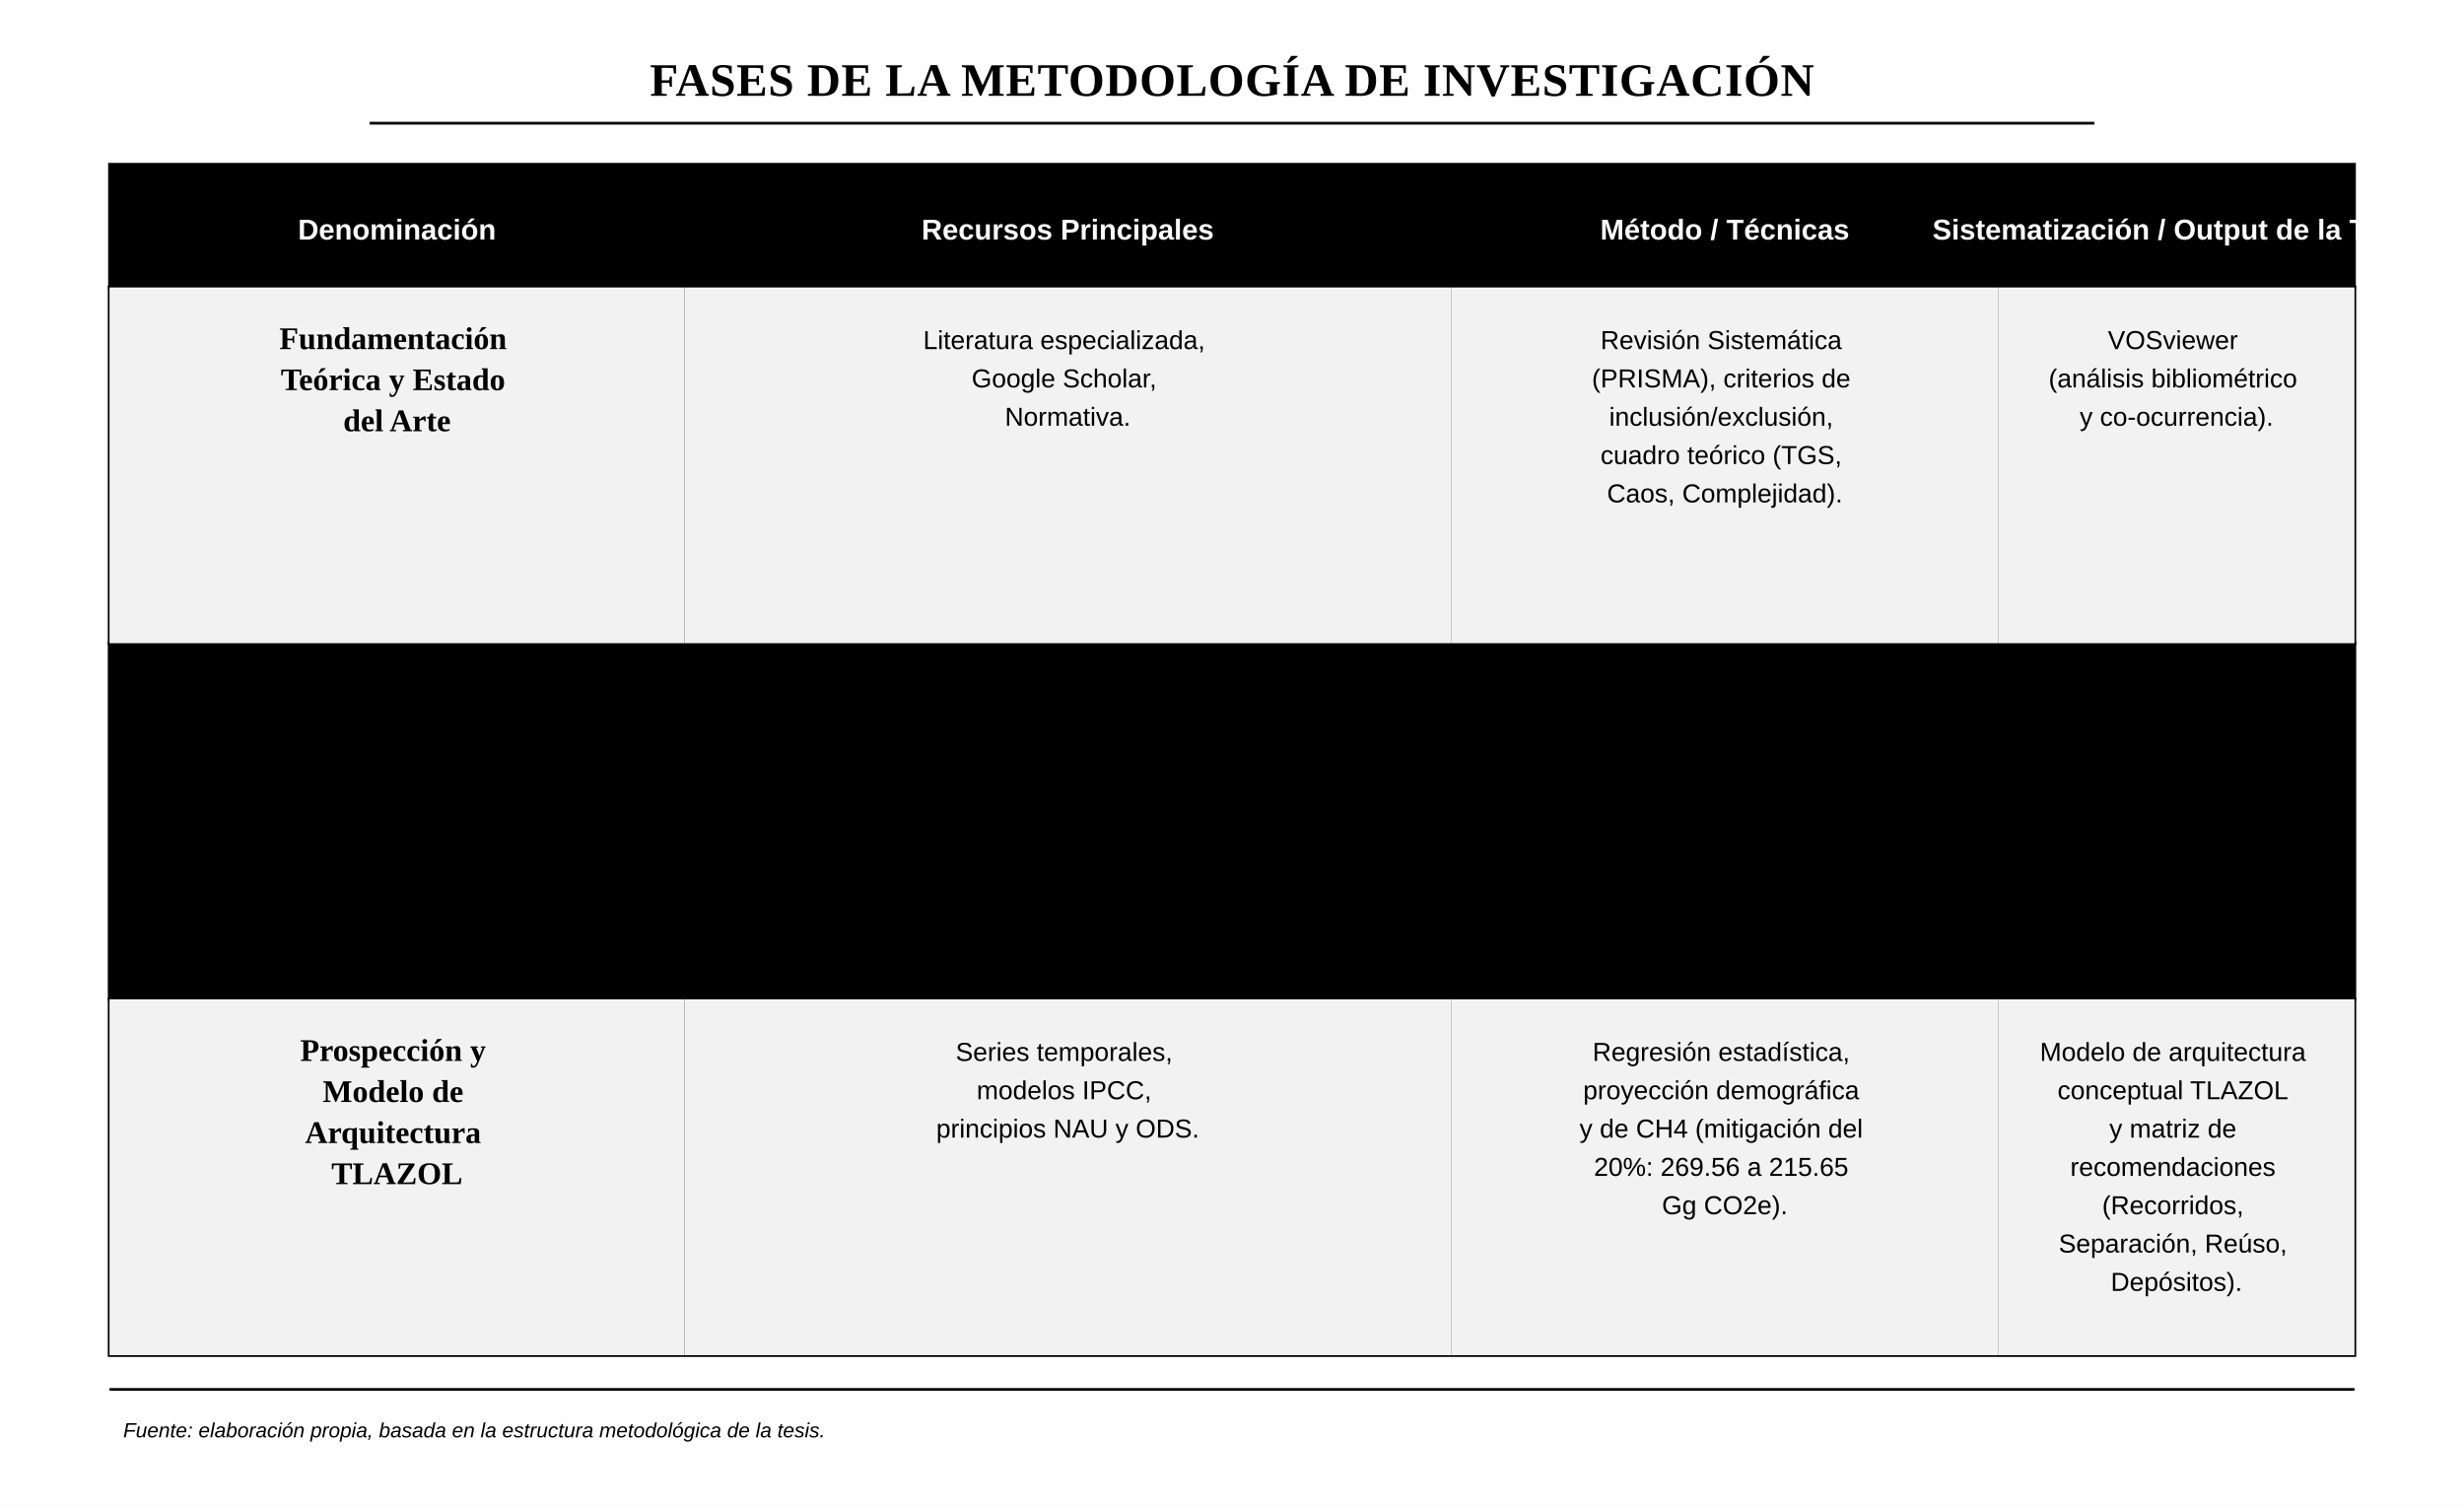
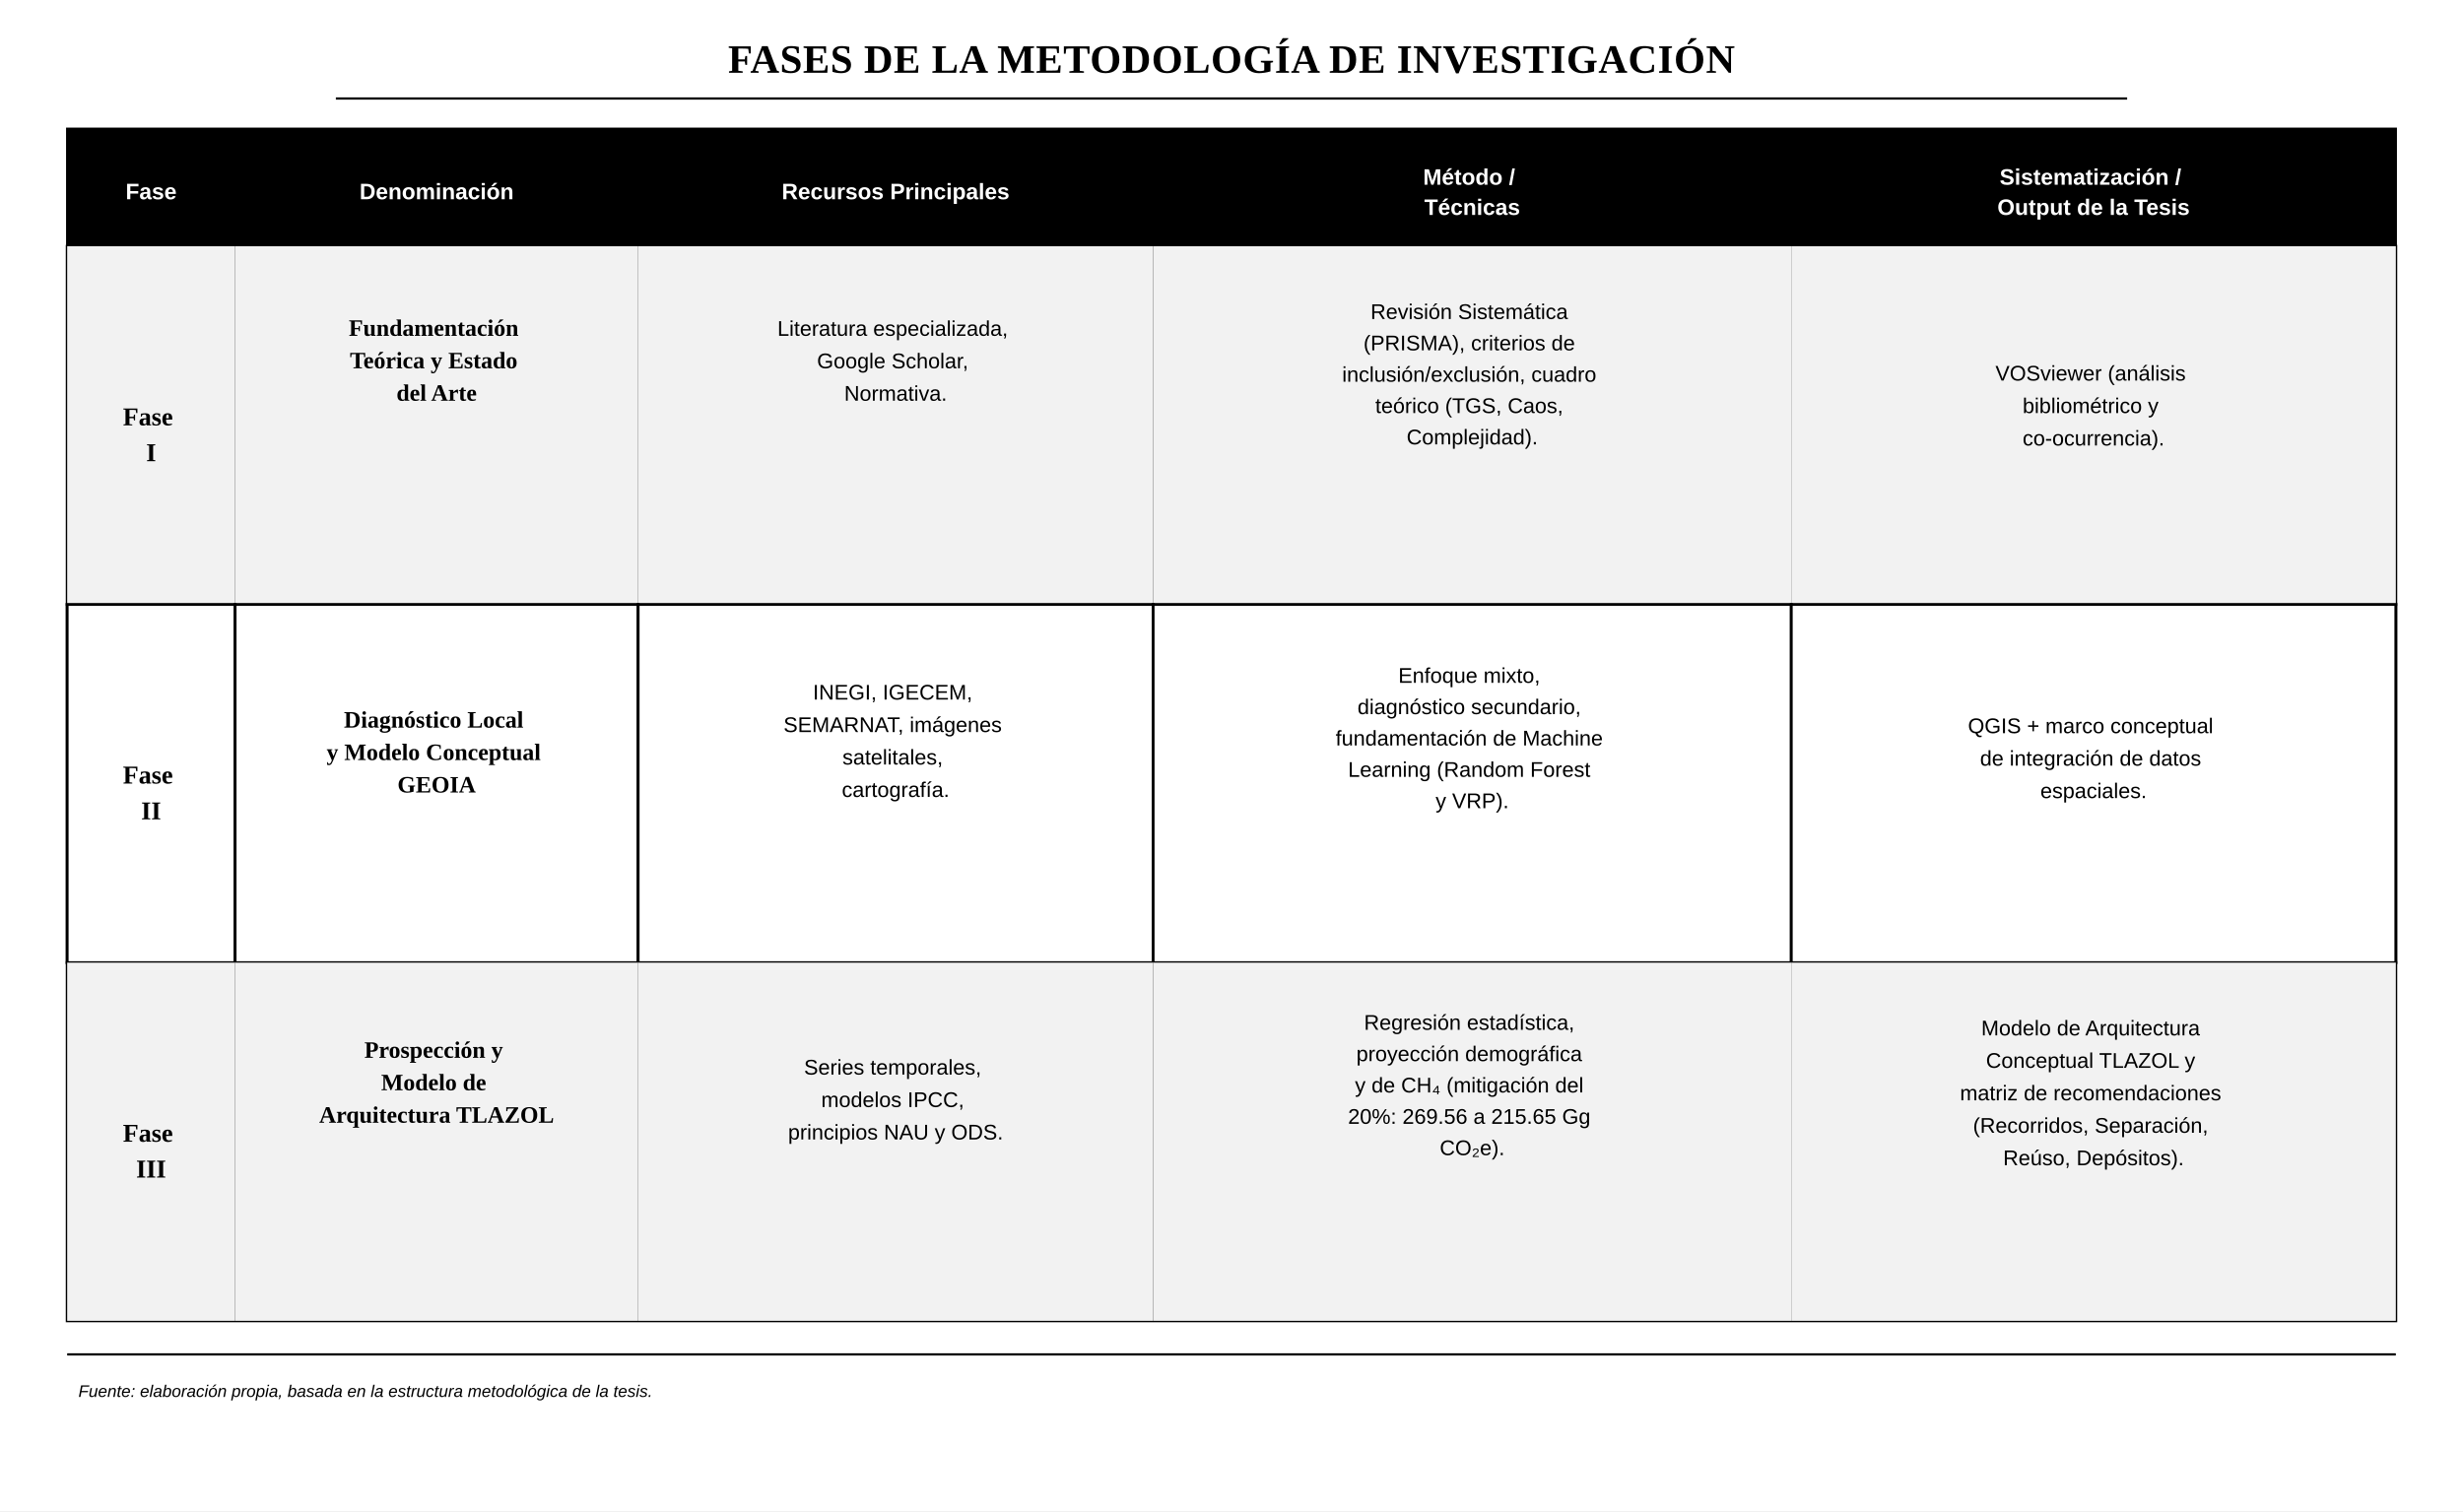
- <svg xmlns="http://www.w3.org/2000/svg" width="1800" height="1100" viewBox="0 0 1800 1100" role="img" aria-labelledby="title desc">
+ <svg xmlns="http://www.w3.org/2000/svg" width="2200" height="1350" viewBox="0 0 2200 1350" role="img" aria-labelledby="title desc">
  <defs>
    <style>
-       .title { font-family: Georgia, 'Times New Roman', serif; font-size: 34px; font-weight: 700; fill: #000; letter-spacing: 0.5px; }
-       .head { font-family: Arial, Helvetica, sans-serif; font-size: 21px; font-weight: 700; fill: #fff; }
+       .title { font-family: Georgia, 'Times New Roman', serif; font-size: 36px; font-weight: 700; fill: #000; letter-spacing: 0.5px; }
+       .head { font-family: Arial, Helvetica, sans-serif; font-size: 20px; font-weight: 700; fill: #fff; }
      .cell { font-family: Arial, Helvetica, sans-serif; font-size: 19px; fill: #000; }
-       .label { font-family: Georgia, 'Times New Roman', serif; font-size: 23px; font-weight: 700; fill: #000; }
+       .phase { font-family: Georgia, 'Times New Roman', serif; font-size: 23px; font-weight: 700; fill: #000; }
+       .label { font-family: Georgia, 'Times New Roman', serif; font-size: 21px; font-weight: 700; fill: #000; }
      .note { font-family: Arial, Helvetica, sans-serif; font-size: 15px; font-style: italic; fill: #000; }
      .rule { stroke: #000; stroke-width: 2; }
      .outer { fill: #fff; stroke: #000; stroke-width: 2.5; }
      .header { fill: #000; stroke: #000; stroke-width: 2; }
      .shade { fill: #f2f2f2; }
    </style>
  </defs>
-   <rect width="1800" height="1100" fill="#ffffff" />
-   <text x="900" y="70" text-anchor="middle" class="title">FASES DE LA METODOLOGÍA DE INVESTIGACIÓN</text>
-   <line x1="270" y1="90" x2="1530" y2="90" class="rule" />
-   <rect x="80" y="120" width="1640" height="90" class="header" />
-   <rect x="80" y="210" width="1640" height="260" class="outer" />
-   <rect x="80" y="470" width="1640" height="260" class="outer" />
-   <rect x="80" y="730" width="1640" height="260" class="outer" />
-   <line x1="500" y1="120" x2="500" y2="990" class="rule" />
-   <line x1="1060" y1="120" x2="1060" y2="990" class="rule" />
-   <line x1="1460" y1="120" x2="1460" y2="990" class="rule" />
-   <line x1="80" y1="210" x2="1720" y2="210" class="rule" />
-   <line x1="80" y1="470" x2="1720" y2="470" class="rule" />
-   <line x1="80" y1="730" x2="1720" y2="730" class="rule" />
-   <text x="290" y="175" text-anchor="middle" class="head">Denominación</text>
-   <text x="780" y="175" text-anchor="middle" class="head">Recursos Principales</text>
-   <text x="1260" y="175" text-anchor="middle" class="head">Método / Técnicas</text>
-   <text x="1590" y="175" text-anchor="middle" class="head">Sistematización / Output de la Tesis</text>
-   <rect x="80" y="210" width="420" height="260" class="shade" />
-   <rect x="500" y="210" width="560" height="260" class="shade" />
-   <rect x="1060" y="210" width="400" height="260" class="shade" />
-   <rect x="1460" y="210" width="260" height="260" class="shade" />
-   <text x="290" y="255" text-anchor="middle" class="label">
-     <tspan x="290">Fundamentación</tspan>
-     <tspan x="290" dy="30">Teórica y Estado</tspan>
-     <tspan x="290" dy="30">del Arte</tspan>
+   <rect width="2200" height="1350" fill="#ffffff" />
+   <text x="1100" y="65" text-anchor="middle" class="title">FASES DE LA METODOLOGÍA DE INVESTIGACIÓN</text>
+   <line x1="300" y1="88" x2="1900" y2="88" class="rule" />
+   <rect x="60" y="115" width="2080" height="105" class="header" />
+   <rect x="60" y="220" width="2080" height="320" class="outer" />
+   <rect x="60" y="540" width="2080" height="320" class="outer" />
+   <rect x="60" y="860" width="2080" height="320" class="outer" />
+   <line x1="210" y1="115" x2="210" y2="1180" class="rule" />
+   <line x1="570" y1="115" x2="570" y2="1180" class="rule" />
+   <line x1="1030" y1="115" x2="1030" y2="1180" class="rule" />
+   <line x1="1600" y1="115" x2="1600" y2="1180" class="rule" />
+   <line x1="60" y1="220" x2="2140" y2="220" class="rule" />
+   <line x1="60" y1="540" x2="2140" y2="540" class="rule" />
+   <line x1="60" y1="860" x2="2140" y2="860" class="rule" />
+   <text x="135" y="178" text-anchor="middle" class="head">Fase</text>
+   <text x="390" y="178" text-anchor="middle" class="head">Denominación</text>
+   <text x="800" y="178" text-anchor="middle" class="head">Recursos Principales</text>
+   <text x="1315" y="165" text-anchor="middle" class="head">
+     <tspan x="1315">Método /</tspan>
+     <tspan x="1315" dy="27">Técnicas</tspan>
  </text>
-   <text x="780" y="255" text-anchor="middle" class="cell">
-     <tspan x="780">Literatura especializada,</tspan>
-     <tspan x="780" dy="28">Google Scholar,</tspan>
-     <tspan x="780" dy="28">Normativa.</tspan>
+   <text x="1870" y="165" text-anchor="middle" class="head">
+     <tspan x="1870">Sistematización /</tspan>
+     <tspan x="1870" dy="27">Output de la Tesis</tspan>
  </text>
-   <text x="1260" y="255" text-anchor="middle" class="cell">
-     <tspan x="1260">Revisión Sistemática</tspan>
-     <tspan x="1260" dy="28">(PRISMA), criterios de</tspan>
-     <tspan x="1260" dy="28">inclusión/exclusión,</tspan>
-     <tspan x="1260" dy="28">cuadro teórico (TGS,</tspan>
-     <tspan x="1260" dy="28">Caos, Complejidad).</tspan>
+   <rect x="60" y="220" width="150" height="320" class="shade" />
+   <rect x="210" y="220" width="360" height="320" class="shade" />
+   <rect x="570" y="220" width="460" height="320" class="shade" />
+   <rect x="1030" y="220" width="570" height="320" class="shade" />
+   <rect x="1600" y="220" width="540" height="320" class="shade" />
+   <text x="135" y="380" text-anchor="middle" class="phase">
+     <tspan x="135">Fase</tspan>
+     <tspan x="135" dy="32">I</tspan>
  </text>
-   <text x="1590" y="255" text-anchor="middle" class="cell">
-     <tspan x="1590">VOSviewer</tspan>
-     <tspan x="1590" dy="28">(análisis bibliométrico</tspan>
-     <tspan x="1590" dy="28">y co-ocurrencia).</tspan>
+   <text x="390" y="300" text-anchor="middle" class="label">
+     <tspan x="390">Fundamentación</tspan>
+     <tspan x="390" dy="29">Teórica y Estado</tspan>
+     <tspan x="390" dy="29">del Arte</tspan>
  </text>
-   <rect x="80" y="470" width="420" height="260" />
-   <rect x="500" y="470" width="560" height="260" />
-   <rect x="1060" y="470" width="400" height="260" />
-   <rect x="1460" y="470" width="260" height="260" />
-   <text x="290" y="515" text-anchor="middle" class="label">
-     <tspan x="290">Diagnóstico Local</tspan>
-     <tspan x="290" dy="30">y Modelo Conceptual</tspan>
-     <tspan x="290" dy="30">GEOIA</tspan>
+   <text x="800" y="300" text-anchor="middle" class="cell">
+     <tspan x="800">Literatura especializada,</tspan>
+     <tspan x="800" dy="29">Google Scholar,</tspan>
+     <tspan x="800" dy="29">Normativa.</tspan>
  </text>
-   <text x="780" y="515" text-anchor="middle" class="cell">
-     <tspan x="780">INEGI, IGECEM,</tspan>
-     <tspan x="780" dy="28">SEMARNAT, imágenes</tspan>
-     <tspan x="780" dy="28">satelitales, cartografía.</tspan>
+   <text x="1315" y="285" text-anchor="middle" class="cell">
+     <tspan x="1315">Revisión Sistemática</tspan>
+     <tspan x="1315" dy="28">(PRISMA), criterios de</tspan>
+     <tspan x="1315" dy="28">inclusión/exclusión, cuadro</tspan>
+     <tspan x="1315" dy="28">teórico (TGS, Caos,</tspan>
+     <tspan x="1315" dy="28">Complejidad).</tspan>
  </text>
-   <text x="1260" y="515" text-anchor="middle" class="cell">
-     <tspan x="1260">Enfoque mixto,</tspan>
-     <tspan x="1260" dy="28">diagnóstico secundario,</tspan>
-     <tspan x="1260" dy="28">fundamentación de</tspan>
-     <tspan x="1260" dy="28">Machine Learning</tspan>
-     <tspan x="1260" dy="28">(Random Forest y VRP).</tspan>
+   <text x="1870" y="340" text-anchor="middle" class="cell">
+     <tspan x="1870">VOSviewer (análisis</tspan>
+     <tspan x="1870" dy="29">bibliométrico y</tspan>
+     <tspan x="1870" dy="29">co-ocurrencia).</tspan>
  </text>
-   <text x="1590" y="515" text-anchor="middle" class="cell">
-     <tspan x="1590">QGIS + marco</tspan>
-     <tspan x="1590" dy="28">conceptual de</tspan>
-     <tspan x="1590" dy="28">integración de</tspan>
-     <tspan x="1590" dy="28">datos espaciales.</tspan>
+   <rect x="60" y="540" width="150" height="320" class="outer" />
+   <rect x="210" y="540" width="360" height="320" class="outer" />
+   <rect x="570" y="540" width="460" height="320" class="outer" />
+   <rect x="1030" y="540" width="570" height="320" class="outer" />
+   <rect x="1600" y="540" width="540" height="320" class="outer" />
+   <text x="135" y="700" text-anchor="middle" class="phase">
+     <tspan x="135">Fase</tspan>
+     <tspan x="135" dy="32">II</tspan>
  </text>
-   <rect x="80" y="730" width="420" height="260" class="shade" />
-   <rect x="500" y="730" width="560" height="260" class="shade" />
-   <rect x="1060" y="730" width="400" height="260" class="shade" />
-   <rect x="1460" y="730" width="260" height="260" class="shade" />
-   <text x="290" y="775" text-anchor="middle" class="label">
-     <tspan x="290">Prospección y</tspan>
-     <tspan x="290" dy="30">Modelo de</tspan>
-     <tspan x="290" dy="30">Arquitectura</tspan>
-     <tspan x="290" dy="30">TLAZOL</tspan>
+   <text x="390" y="650" text-anchor="middle" class="label">
+     <tspan x="390">Diagnóstico Local</tspan>
+     <tspan x="390" dy="29">y Modelo Conceptual</tspan>
+     <tspan x="390" dy="29">GEOIA</tspan>
  </text>
-   <text x="780" y="775" text-anchor="middle" class="cell">
-     <tspan x="780">Series temporales,</tspan>
-     <tspan x="780" dy="28">modelos IPCC,</tspan>
-     <tspan x="780" dy="28">principios NAU y ODS.</tspan>
+   <text x="800" y="625" text-anchor="middle" class="cell">
+     <tspan x="800">INEGI, IGECEM,</tspan>
+     <tspan x="800" dy="29">SEMARNAT, imágenes</tspan>
+     <tspan x="800" dy="29">satelitales,</tspan>
+     <tspan x="800" dy="29">cartografía.</tspan>
  </text>
-   <text x="1260" y="775" text-anchor="middle" class="cell">
-     <tspan x="1260">Regresión estadística,</tspan>
-     <tspan x="1260" dy="28">proyección demográfica</tspan>
-     <tspan x="1260" dy="28">y de CH4 (mitigación del</tspan>
-     <tspan x="1260" dy="28">20%: 269.56 a 215.65</tspan>
-     <tspan x="1260" dy="28">Gg CO2e).</tspan>
+   <text x="1315" y="610" text-anchor="middle" class="cell">
+     <tspan x="1315">Enfoque mixto,</tspan>
+     <tspan x="1315" dy="28">diagnóstico secundario,</tspan>
+     <tspan x="1315" dy="28">fundamentación de Machine</tspan>
+     <tspan x="1315" dy="28">Learning (Random Forest</tspan>
+     <tspan x="1315" dy="28">y VRP).</tspan>
  </text>
-   <text x="1590" y="775" text-anchor="middle" class="cell">
-     <tspan x="1590">Modelo de arquitectura</tspan>
-     <tspan x="1590" dy="28">conceptual TLAZOL</tspan>
-     <tspan x="1590" dy="28">y matriz de</tspan>
-     <tspan x="1590" dy="28">recomendaciones</tspan>
-     <tspan x="1590" dy="28">(Recorridos,</tspan>
-     <tspan x="1590" dy="28">Separación, Reúso,</tspan>
-     <tspan x="1590" dy="28">Depósitos).</tspan>
+   <text x="1870" y="655" text-anchor="middle" class="cell">
+     <tspan x="1870">QGIS + marco conceptual</tspan>
+     <tspan x="1870" dy="29">de integración de datos</tspan>
+     <tspan x="1870" dy="29">espaciales.</tspan>
  </text>
-   <line x1="80" y1="1015" x2="1720" y2="1015" class="rule" />
-   <text x="90" y="1050" class="note">Fuente: elaboración propia, basada en la estructura metodológica de la tesis.</text>
+   <rect x="60" y="860" width="150" height="320" class="shade" />
+   <rect x="210" y="860" width="360" height="320" class="shade" />
+   <rect x="570" y="860" width="460" height="320" class="shade" />
+   <rect x="1030" y="860" width="570" height="320" class="shade" />
+   <rect x="1600" y="860" width="540" height="320" class="shade" />
+   <text x="135" y="1020" text-anchor="middle" class="phase">
+     <tspan x="135">Fase</tspan>
+     <tspan x="135" dy="32">III</tspan>
+   </text>
+   <text x="390" y="945" text-anchor="middle" class="label">
+     <tspan x="390">Prospección y</tspan>
+     <tspan x="390" dy="29">Modelo de</tspan>
+     <tspan x="390" dy="29">Arquitectura TLAZOL</tspan>
+   </text>
+   <text x="800" y="960" text-anchor="middle" class="cell">
+     <tspan x="800">Series temporales,</tspan>
+     <tspan x="800" dy="29">modelos IPCC,</tspan>
+     <tspan x="800" dy="29">principios NAU y ODS.</tspan>
+   </text>
+   <text x="1315" y="920" text-anchor="middle" class="cell">
+     <tspan x="1315">Regresión estadística,</tspan>
+     <tspan x="1315" dy="28">proyección demográfica</tspan>
+     <tspan x="1315" dy="28">y de CH₄ (mitigación del</tspan>
+     <tspan x="1315" dy="28">20%: 269.56 a 215.65 Gg</tspan>
+     <tspan x="1315" dy="28">CO₂e).</tspan>
+   </text>
+   <text x="1870" y="925" text-anchor="middle" class="cell">
+     <tspan x="1870">Modelo de Arquitectura</tspan>
+     <tspan x="1870" dy="29">Conceptual TLAZOL y</tspan>
+     <tspan x="1870" dy="29">matriz de recomendaciones</tspan>
+     <tspan x="1870" dy="29">(Recorridos, Separación,</tspan>
+     <tspan x="1870" dy="29">Reúso, Depósitos).</tspan>
+   </text>
+   <line x1="60" y1="1210" x2="2140" y2="1210" class="rule" />
+   <text x="70" y="1248" class="note">Fuente: elaboración propia, basada en la estructura metodológica de la tesis.</text>
</svg>
